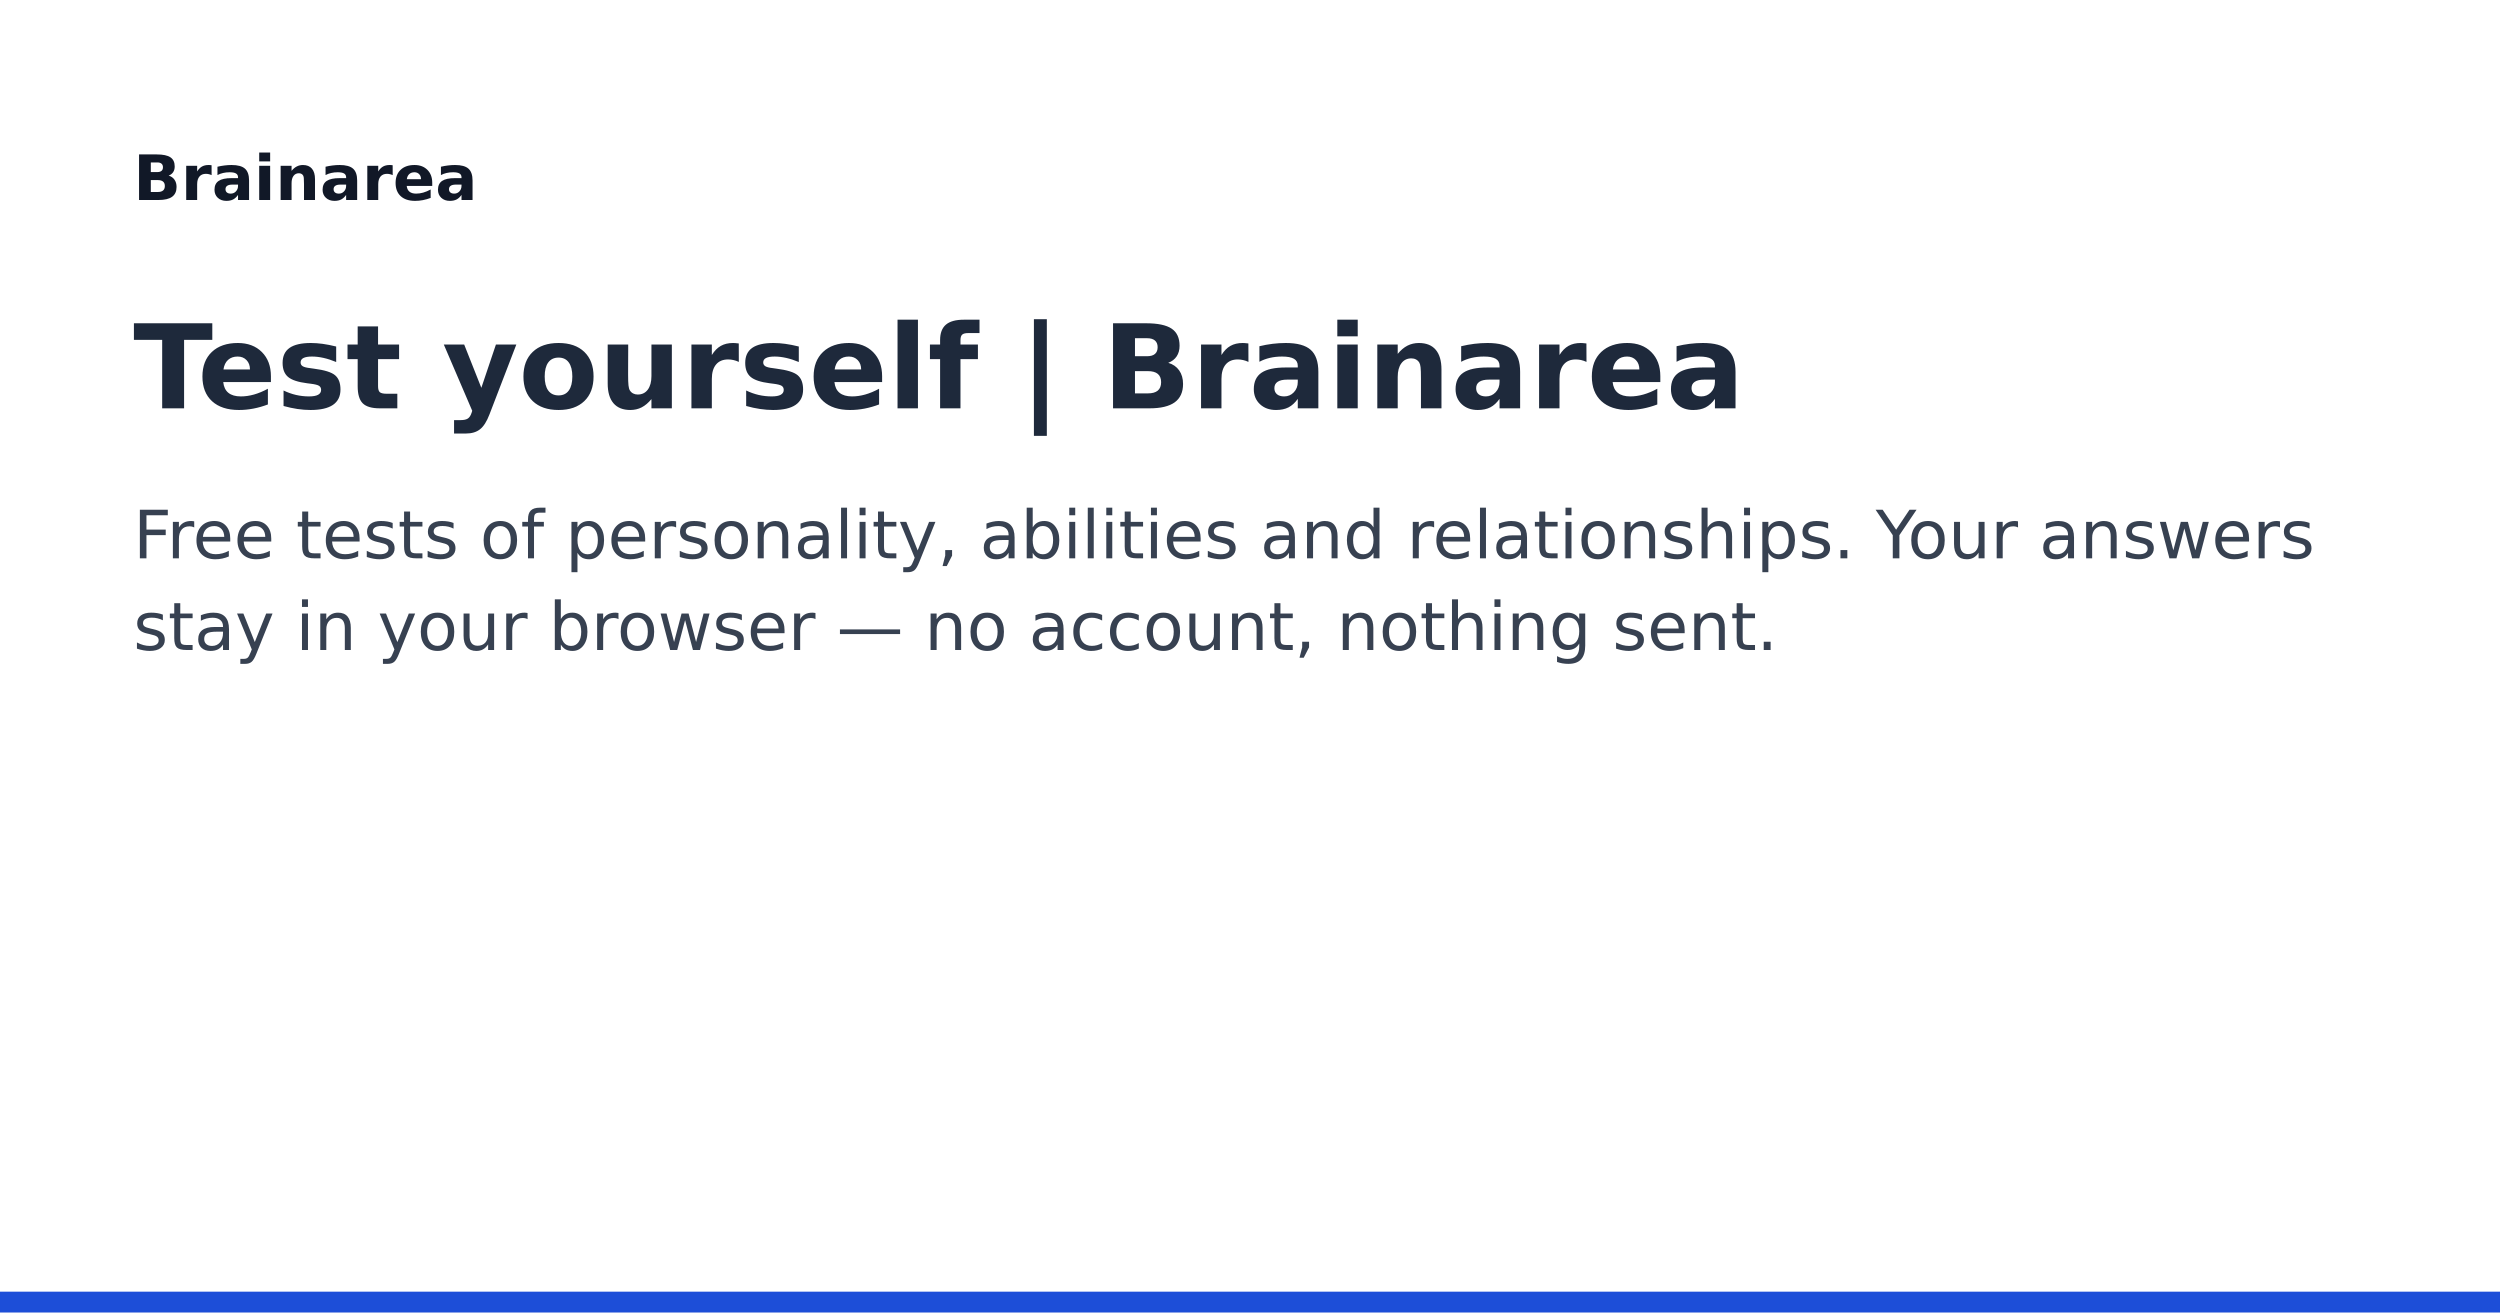
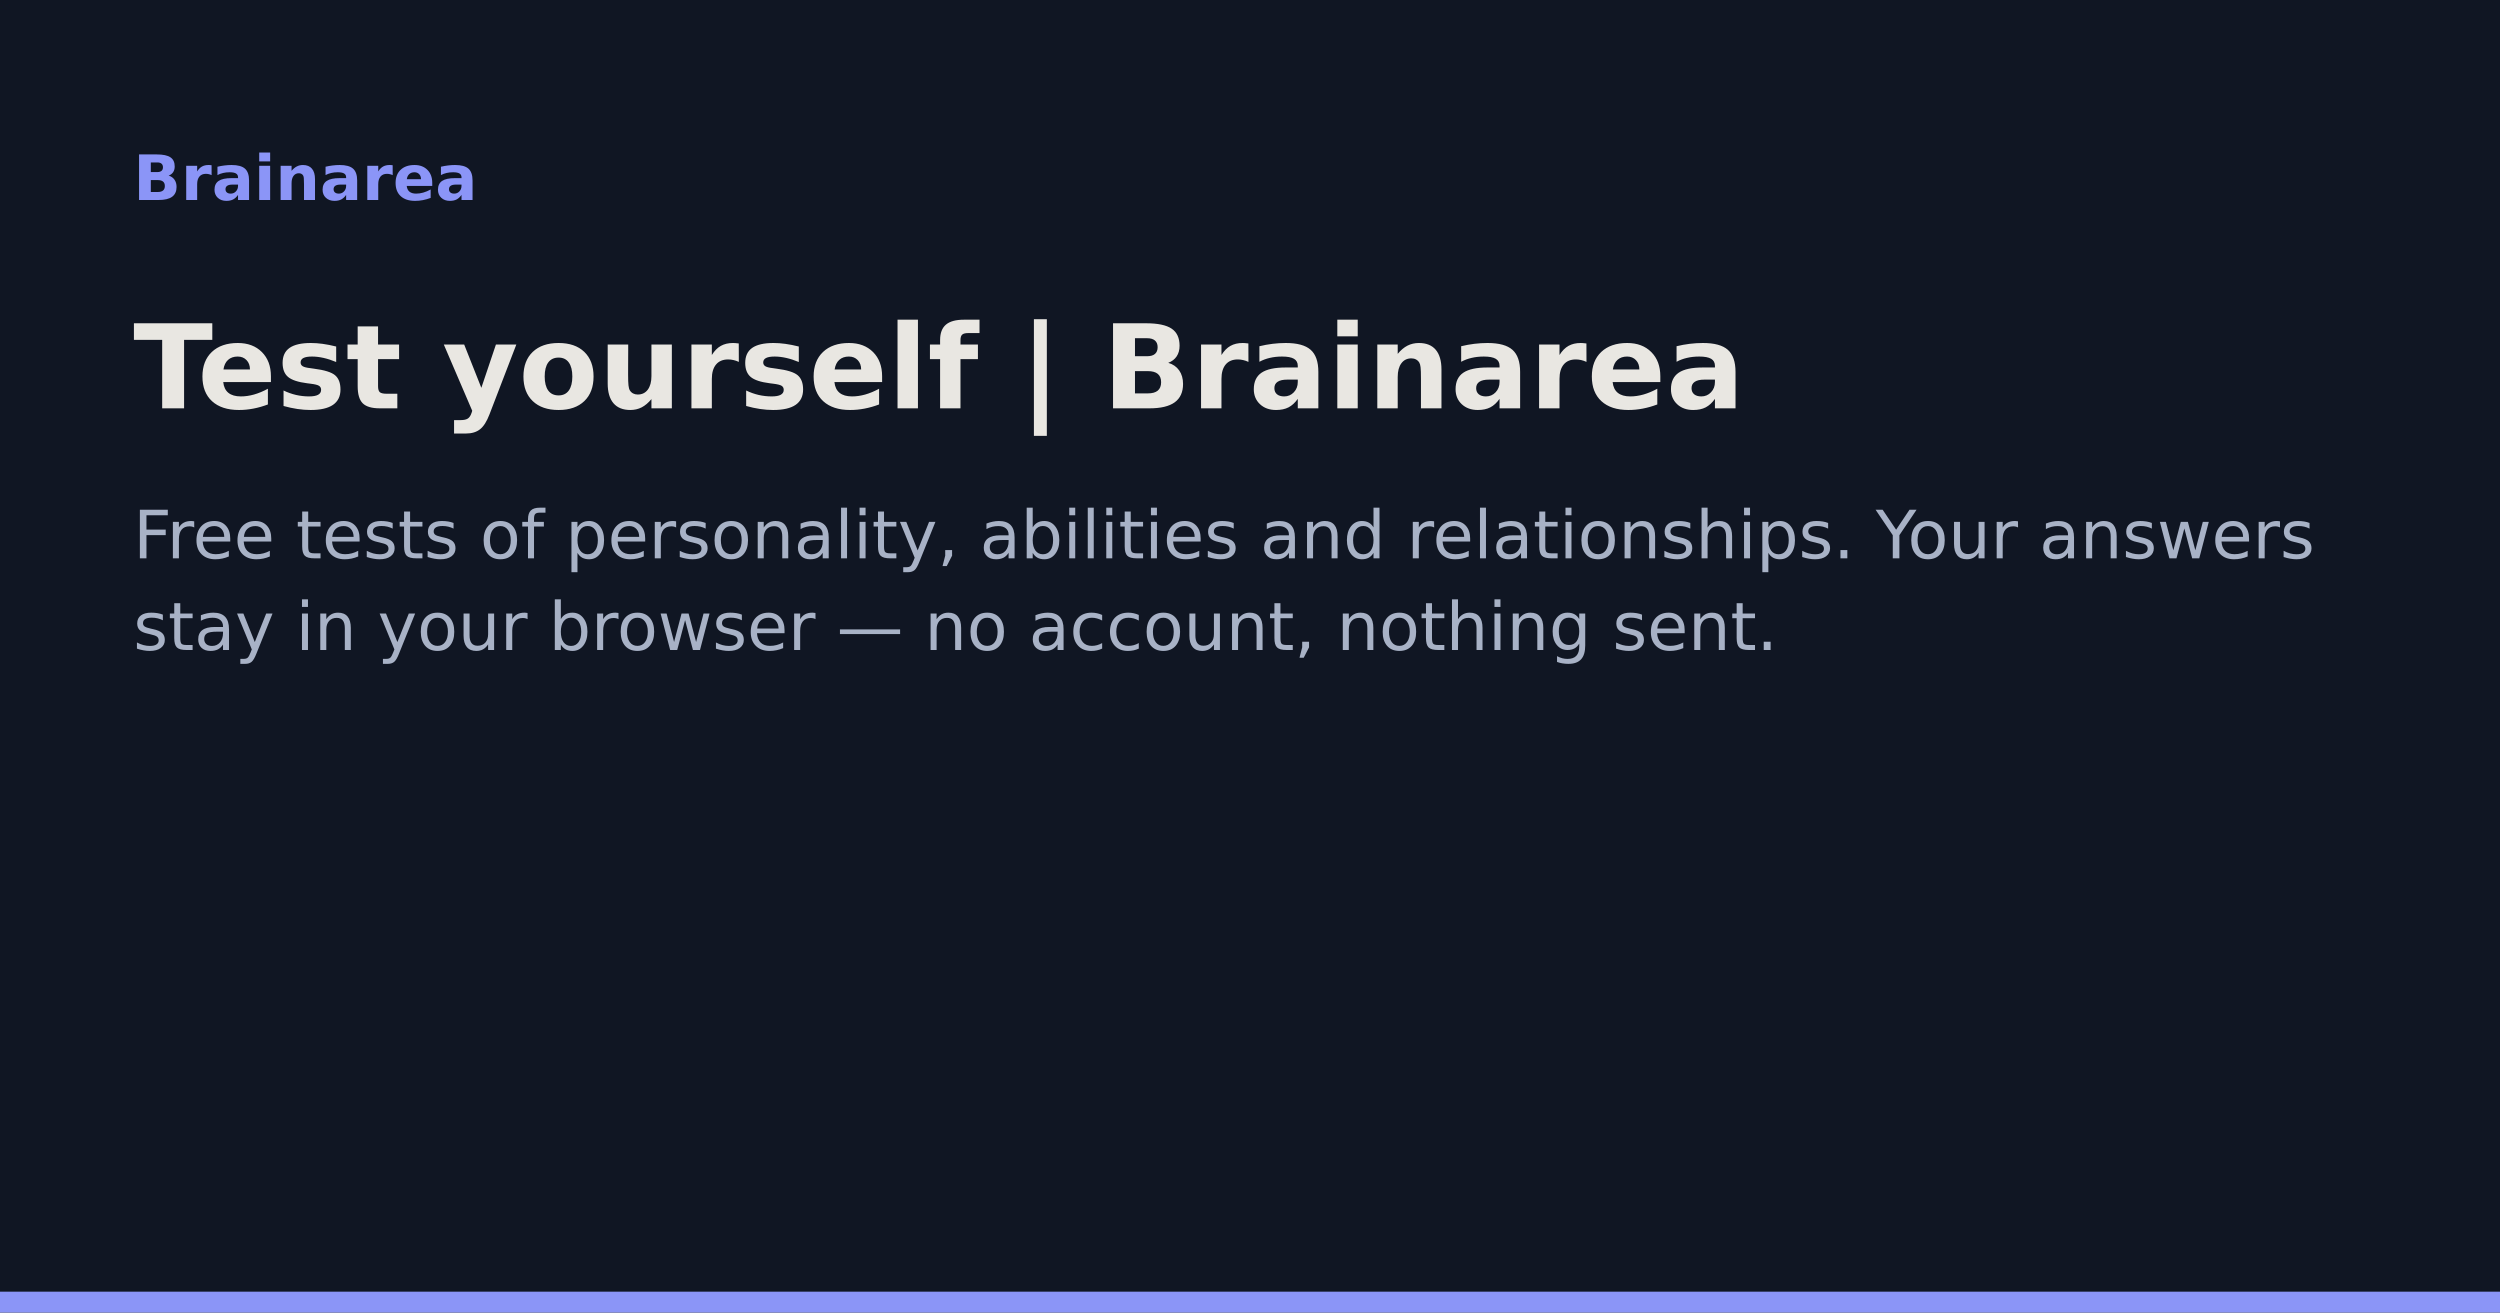
<svg xmlns="http://www.w3.org/2000/svg" width="1200" height="630" viewBox="0 0 1200 630" role="img" aria-label="Test yourself | Brainarea">
-   <rect x="0" y="0" width="1200" height="630" fill="#ffffff" />
-   <rect x="0" y="620" width="1200" height="10" fill="#1d4ed8" />
-   <text x="64" y="96" font-family="DejaVu Sans" font-weight="700" font-size="30" fill="#111827">Brainarea</text>
-   <text x="64" y="196" font-family="DejaVu Sans" font-weight="700" font-size="56" fill="#1e293b">Test yourself | Brainarea</text>
-   <text x="64" y="268" font-family="DejaVu Sans" font-size="32" fill="#374151">Free tests of personality, abilities and relationships. Your answers</text>
-   <text x="64" y="312" font-family="DejaVu Sans" font-size="32" fill="#374151">stay in your browser — no account, nothing sent.</text>
+   <rect x="0" y="0" width="1200" height="630" fill="#101623" />
+   <rect x="0" y="620" width="1200" height="10" fill="#8b95f7" />
+   <text x="64" y="96" font-family="DejaVu Sans" font-weight="700" font-size="30" fill="#8b95f7">Brainarea</text>
+   <text x="64" y="196" font-family="DejaVu Sans" font-weight="700" font-size="56" fill="#e9e7e2">Test yourself | Brainarea</text>
+   <text x="64" y="268" font-family="DejaVu Sans" font-size="32" fill="#a8b2c6">Free tests of personality, abilities and relationships. Your answers</text>
+   <text x="64" y="312" font-family="DejaVu Sans" font-size="32" fill="#a8b2c6">stay in your browser — no account, nothing sent.</text>
</svg>
